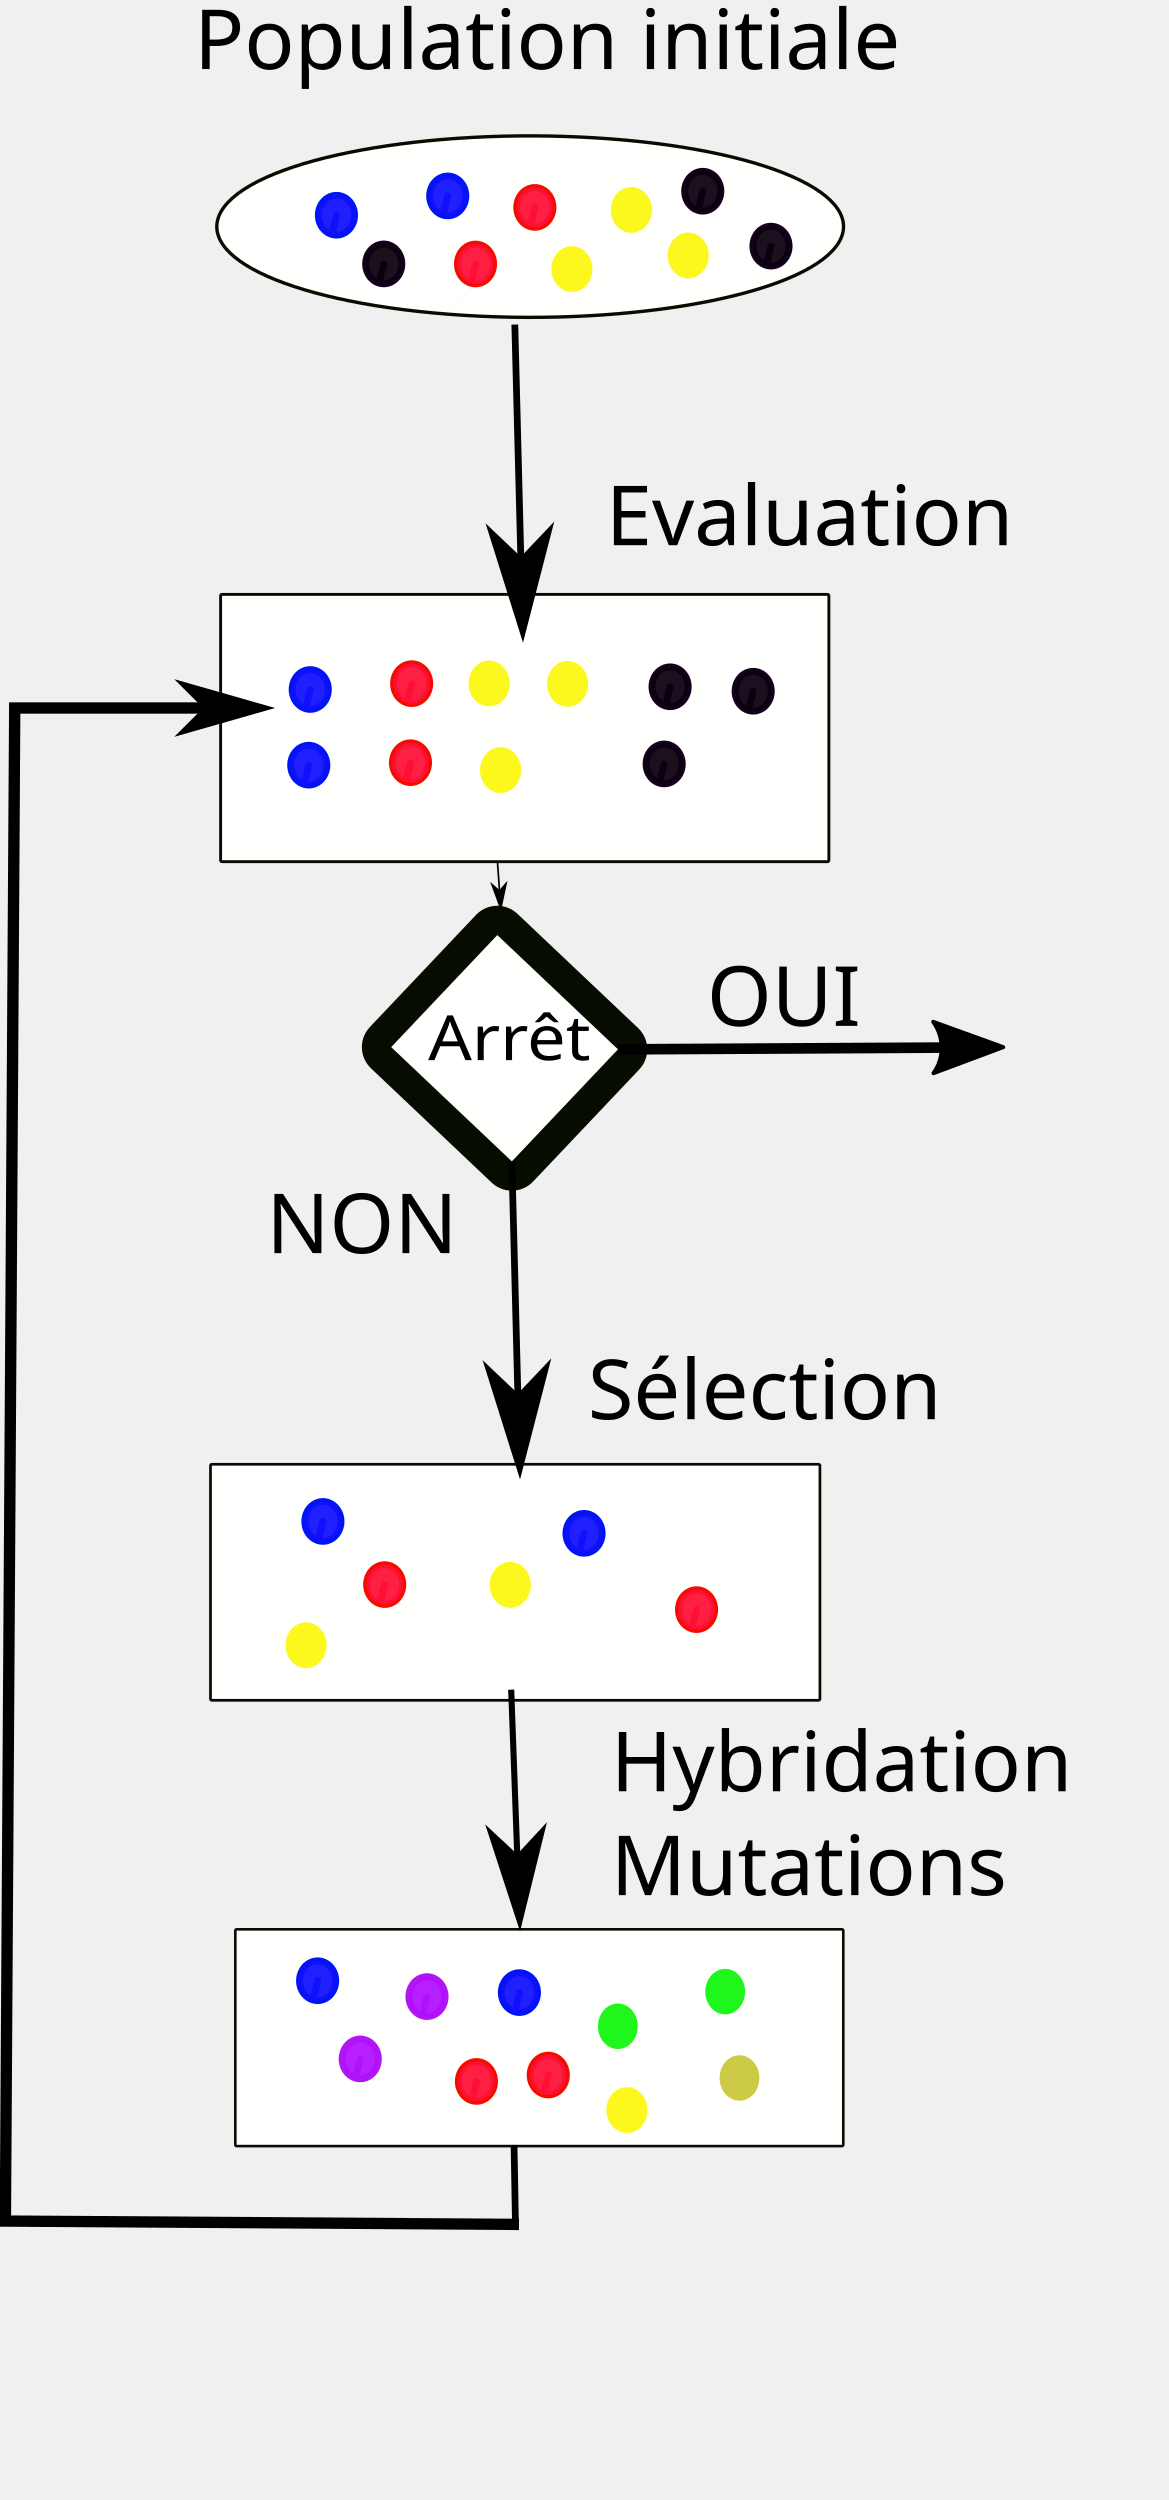
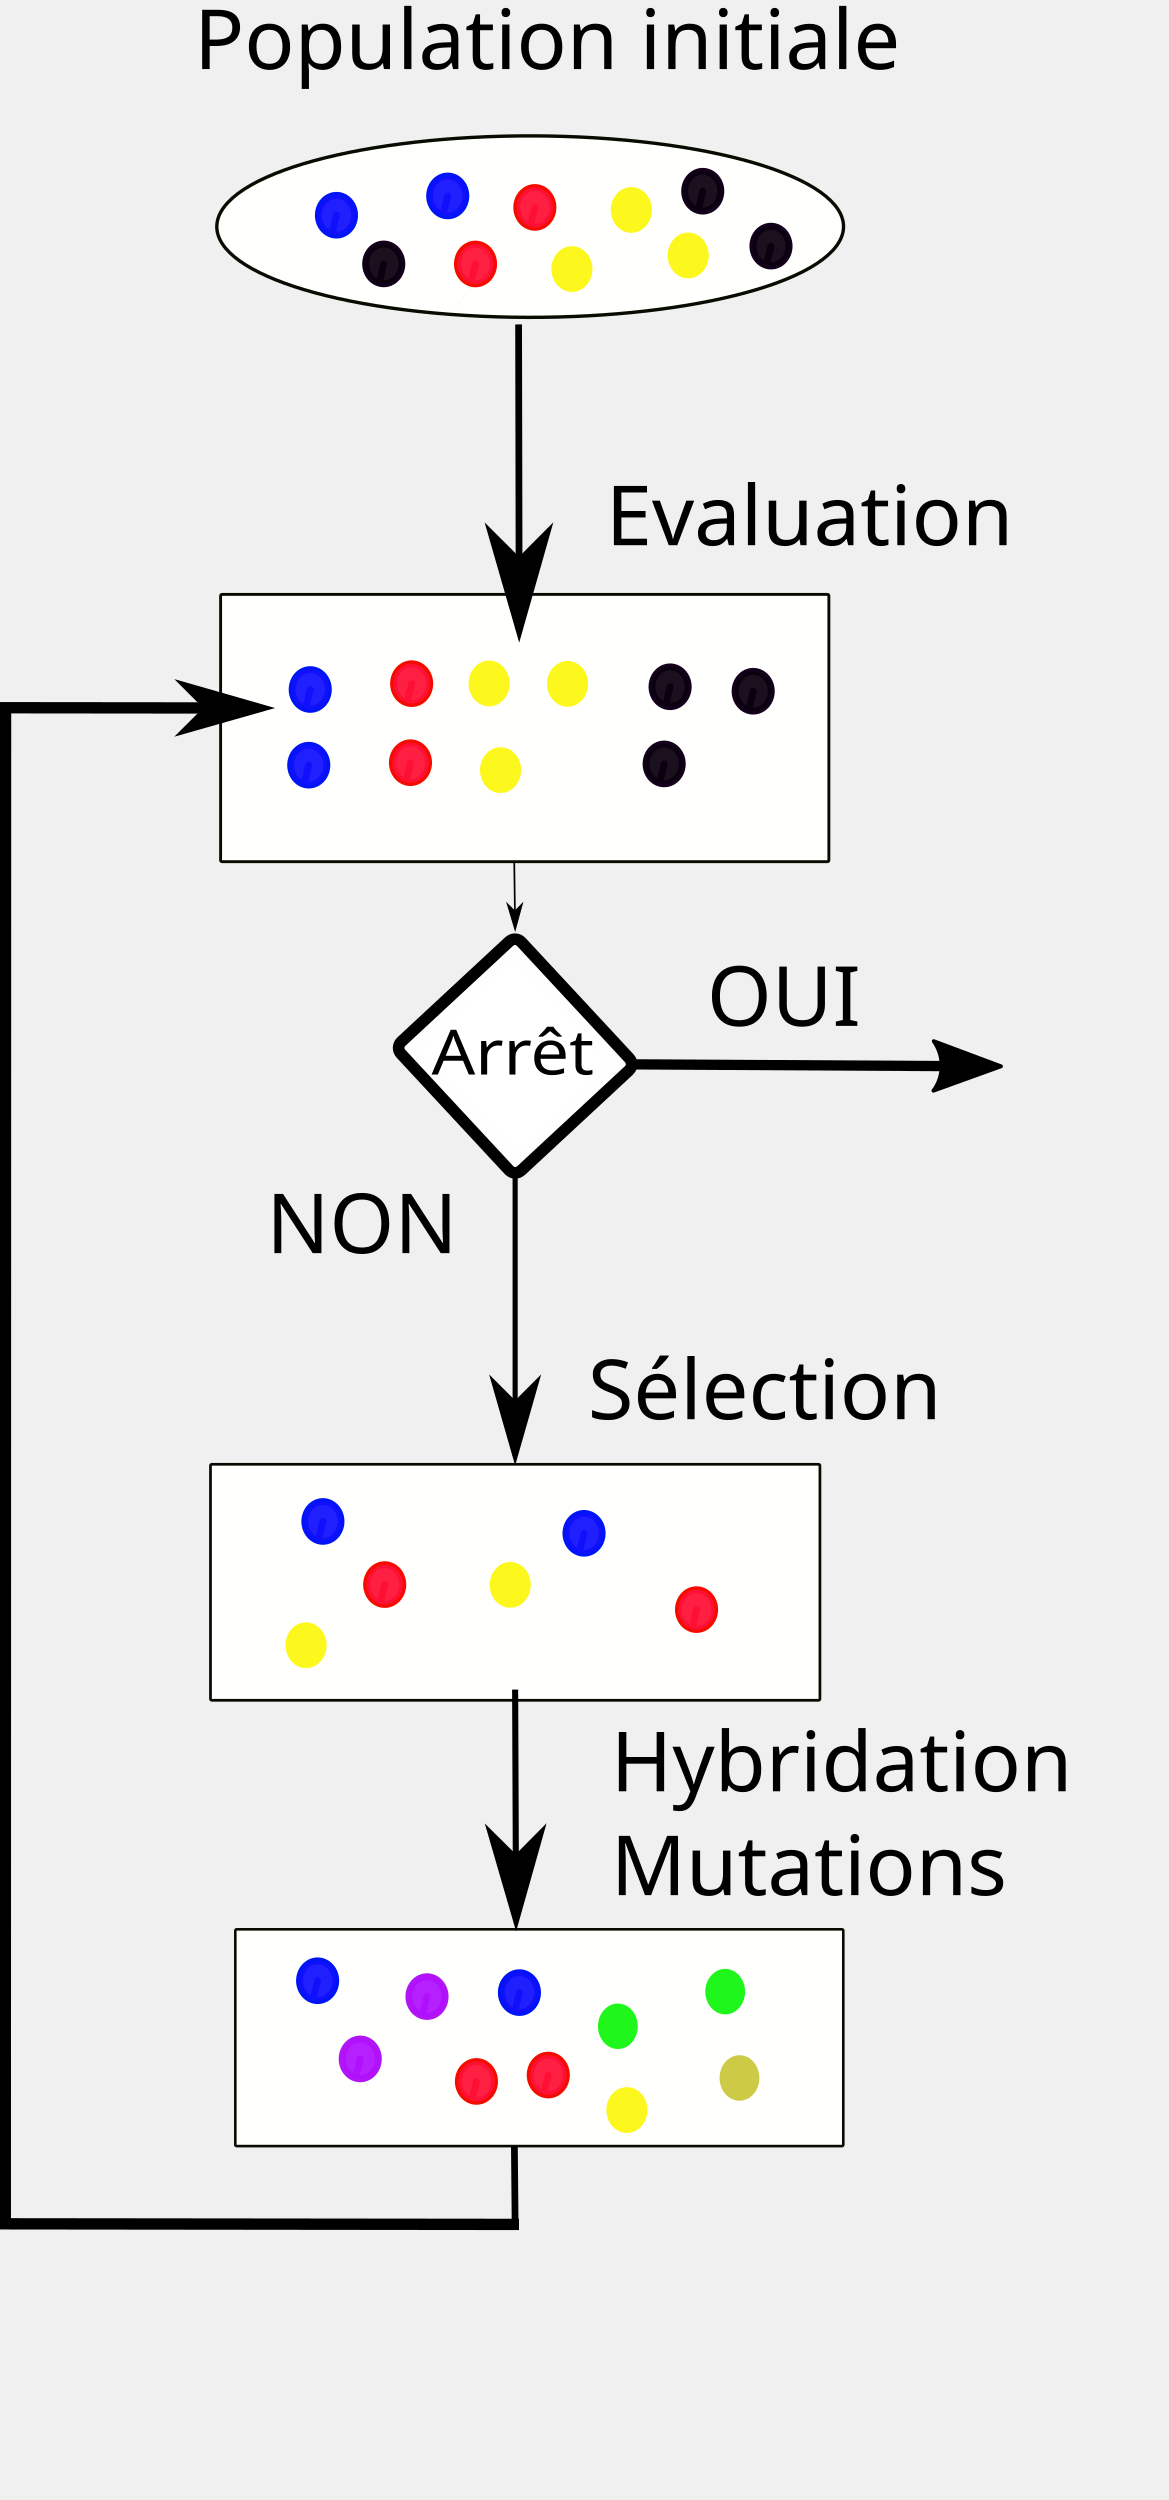
<svg xmlns="http://www.w3.org/2000/svg" width="148.815mm" height="318.435mm" viewBox="0 0 148.815 318.435" version="1.1" id="svg8">
  <defs id="defs2">
+     <marker style="overflow:visible;" id="marker10752" refX="0.0" refY="0.0" orient="auto">
+       <path transform="scale(0.8) rotate(180) translate(12.5,0)" style="fill-rule:evenodd;stroke:#000000;stroke-width:1pt;stroke-opacity:1;fill:#000000;fill-opacity:1" d="M 0.0,0.0 L 5.0,-5.0 L -12.5,0.0 L 5.0,5.0 L 0.0,0.0 z " id="path10750" />
+     </marker>
+     <marker style="overflow:visible;" id="marker10370" refX="0.0" refY="0.0" orient="auto">
+       <path transform="scale(0.8) rotate(180) translate(12.5,0)" style="fill-rule:evenodd;stroke:#000000;stroke-width:1pt;stroke-opacity:1;fill:#000000;fill-opacity:1" d="M 0.0,0.0 L 5.0,-5.0 L -12.5,0.0 L 5.0,5.0 L 0.0,0.0 z " id="path10368" />
+     </marker>
    <marker orient="auto" refY="0.0" refX="0.0" id="marker6698" style="overflow:visible;">
      <path id="path6696" d="M 0.0,0.0 L 5.0,-5.0 L -12.5,0.0 L 5.0,5.0 L 0.0,0.0 z " style="fill-rule:evenodd;stroke:#000000;stroke-width:1pt;stroke-opacity:1;fill:#000000;fill-opacity:1" transform="scale(0.8) rotate(180) translate(12.5,0)" />
    </marker>
    <marker orient="auto" refY="0.0" refX="0.0" id="marker5648" style="overflow:visible;">
      <path id="path5646" style="fill-rule:evenodd;stroke-width:0.625;stroke-linejoin:round;stroke:#000000;stroke-opacity:1;fill:#000000;fill-opacity:1" d="M 8.719,4.034 L -2.207,0.016 L 8.719,-4.002 C 6.973,-1.63 6.983,1.616 8.719,4.034 z " transform="scale(1.1) rotate(180) translate(1,0)" />
    </marker>
    <marker orient="auto" refY="0.0" refX="0.0" id="marker5446" style="overflow:visible;">
      <path id="path5444" d="M 0.0,0.0 L 5.0,-5.0 L -12.5,0.0 L 5.0,5.0 L 0.0,0.0 z " style="fill-rule:evenodd;stroke:#000000;stroke-width:1pt;stroke-opacity:1;fill:#000000;fill-opacity:1" transform="scale(0.8) rotate(180) translate(12.5,0)" />
    </marker>
    <marker orient="auto" refY="0.0" refX="0.0" id="marker5382" style="overflow:visible;">
      <path id="path5380" style="fill-rule:evenodd;stroke-width:0.625;stroke-linejoin:round;stroke:#000000;stroke-opacity:1;fill:#000000;fill-opacity:1" d="M 8.719,4.034 L -2.207,0.016 L 8.719,-4.002 C 6.973,-1.63 6.983,1.616 8.719,4.034 z " transform="scale(0.6) rotate(180) translate(0,0)" />
    </marker>
    <marker orient="auto" refY="0.0" refX="0.0" id="marker5330" style="overflow:visible;">
      <path id="path5328" style="fill-rule:evenodd;stroke-width:0.625;stroke-linejoin:round;stroke:#000000;stroke-opacity:1;fill:#000000;fill-opacity:1" d="M 8.719,4.034 L -2.207,0.016 L 8.719,-4.002 C 6.973,-1.63 6.983,1.616 8.719,4.034 z " transform="scale(1.1) rotate(180) translate(1,0)" />
    </marker>
    <marker orient="auto" refY="0" refX="0" id="Arrow2Mend" style="overflow:visible">
      <path id="path4562" style="fill:#000000;fill-opacity:1;fill-rule:evenodd;stroke:#000000;stroke-width:0.625;stroke-linejoin:round;stroke-opacity:1" d="M 8.719,4.034 -2.207,0.016 8.719,-4.002 c -1.745,2.372 -1.735,5.617 -6e-7,8.035 z" transform="scale(-0.6)" />
    </marker>
    <marker orient="auto" refY="0" refX="0" id="marker4891" style="overflow:visible">
      <path id="path4889" style="fill:#000000;fill-opacity:1;fill-rule:evenodd;stroke:#000000;stroke-width:0.625;stroke-linejoin:round;stroke-opacity:1" d="M 8.719,4.034 -2.207,0.016 8.719,-4.002 c -1.745,2.372 -1.735,5.617 -6e-7,8.035 z" transform="matrix(-1.1,0,0,-1.1,-1.1,0)" />
    </marker>
    <marker orient="auto" refY="0" refX="0" id="Arrow1Mend" style="overflow:visible">
      <path id="path4544" d="M 0,0 5,-5 -12.5,0 5,5 Z" style="fill:#000000;fill-opacity:1;fill-rule:evenodd;stroke:#000000;stroke-width:1pt;stroke-opacity:1" transform="matrix(-0.4,0,0,-0.4,-4,0)" />
    </marker>
    <marker orient="auto" refY="0" refX="0" id="Arrow2Lend" style="overflow:visible">
      <path id="path4556" style="fill:#000000;fill-opacity:1;fill-rule:evenodd;stroke:#000000;stroke-width:0.625;stroke-linejoin:round;stroke-opacity:1" d="M 8.719,4.034 -2.207,0.016 8.719,-4.002 c -1.745,2.372 -1.735,5.617 -6e-7,8.035 z" transform="matrix(-1.1,0,0,-1.1,-1.1,0)" />
    </marker>
    <marker orient="auto" refY="0" refX="0" id="Arrow1Lend" style="overflow:visible">
      <path id="path4538" d="M 0,0 5,-5 -12.5,0 5,5 Z" style="fill:#000000;fill-opacity:1;fill-rule:evenodd;stroke:#000000;stroke-width:1pt;stroke-opacity:1" transform="matrix(-0.8,0,0,-0.8,-10,0)" />
    </marker>
  </defs>
  <g id="layer1" transform="translate(-3.907984,9.300144)">
+     <rect style="opacity:1;fill:#ffffff;fill-opacity:0.995;stroke:#000000;stroke-width:2.969;stroke-linejoin:round;stroke-miterlimit:4;stroke-dasharray:none;stroke-dashoffset:0;stroke-opacity:1;paint-order:stroke fill markers" id="rect9501" width="20.926" height="19.433" x="128.596" y="24.543" ry="0.335" transform="rotate(47.11877)" />
    <rect style="opacity:1;fill:#fffffe;fill-opacity:1;stroke:#070c00;stroke-width:0.739;stroke-linejoin:round;stroke-miterlimit:4;stroke-dasharray:none;stroke-dashoffset:0;stroke-opacity:1;paint-order:stroke fill markers" id="rect4485" width="77.107" height="33.675" x="32.193" y="66.594" />
    <path style="opacity:1;fill:#fffffe;fill-opacity:1;stroke:#070c00;stroke-width:0.865;stroke-linejoin:round;stroke-miterlimit:4;stroke-dasharray:none;stroke-dashoffset:0;stroke-opacity:1;paint-order:stroke fill markers" id="path4491" d="M 61.166,30.518 A 39.688,11.339 0 0 1 33.102,16.631 39.688,11.339 0 0 1 81.708,8.612 39.688,11.339 0 0 1 109.773,22.5 39.688,11.339 0 0 1 61.169,30.519 L 71.438,19.565 Z" />
-     <path style="fill:none;fill-rule:evenodd;stroke:#000000;stroke-width:0.218px;stroke-linecap:butt;stroke-linejoin:miter;stroke-opacity:1;marker-end:url(#marker5446)" d="m 67.271,100.472 0.418,5.917" id="path4495" />
-     <rect style="opacity:1;fill:#fffffe;fill-opacity:1;stroke:#070c00;stroke-width:7.465;stroke-linejoin:round;stroke-miterlimit:4;stroke-dasharray:none;stroke-dashoffset:0;stroke-opacity:1;paint-order:stroke fill markers" id="rect4499" width="19.655" height="21.167" x="-53.139" y="124.332" transform="rotate(-46.55849)" />
+     <path style="fill:none;fill-rule:evenodd;stroke:#000000;stroke-width:0.218px;stroke-linecap:butt;stroke-linejoin:miter;stroke-opacity:1;marker-end:url(#marker10370)" d="m 69.412,100.601 0.111,8.403" id="path4495" />
    <text xml:space="preserve" style="font-style:normal;font-weight:normal;font-size:10.583px;line-height:125%;font-family:Sans;-inkscape-font-specification:Sans;letter-spacing:0px;word-spacing:0px;fill:#000000;fill-opacity:1;stroke:none;stroke-width:0.265px;stroke-linecap:butt;stroke-linejoin:miter;stroke-opacity:1" x="28.629" y="-0.503" id="text4505">
      <tspan id="tspan4503" x="28.629" y="-0.503" style="stroke-width:0.265px">Population initiale</tspan>
    </text>
    <text xml:space="preserve" style="font-style:normal;font-weight:normal;font-size:10.583px;line-height:125%;font-family:Sans;-inkscape-font-specification:Sans;letter-spacing:0px;word-spacing:0px;fill:#000000;fill-opacity:1;stroke:none;stroke-width:0.265px;stroke-linecap:butt;stroke-linejoin:miter;stroke-opacity:1" x="81.069" y="60.145" id="text4509">
      <tspan id="tspan4507" x="81.069" y="60.145" style="stroke-width:0.265px">Evaluation</tspan>
    </text>
    <text xml:space="preserve" style="font-style:normal;font-weight:normal;font-size:10.583px;line-height:125%;font-family:Sans;-inkscape-font-specification:Sans;letter-spacing:0px;word-spacing:0px;fill:#000000;fill-opacity:1;stroke:none;stroke-width:0.265px;stroke-linecap:butt;stroke-linejoin:miter;stroke-opacity:1" x="78.778" y="171.469" id="text4513">
      <tspan id="tspan4511" x="78.778" y="171.469" style="stroke-width:0.265px">Sélection</tspan>
    </text>
    <text xml:space="preserve" style="font-style:normal;font-weight:normal;font-size:10.583px;line-height:125%;font-family:Sans;-inkscape-font-specification:Sans;letter-spacing:0px;word-spacing:0px;fill:#000000;fill-opacity:1;stroke:none;stroke-width:0.265px;stroke-linecap:butt;stroke-linejoin:miter;stroke-opacity:1" x="81.705" y="218.862" id="text4517">
      <tspan id="tspan4515" x="81.705" y="218.862" style="stroke-width:0.265px">Hybridation</tspan>
      <tspan x="81.705" y="232.091" style="stroke-width:0.265px" id="tspan4519">Mutations</tspan>
    </text>
-     <text xml:space="preserve" style="font-style:normal;font-weight:normal;font-size:8.332px;line-height:125%;font-family:Sans;-inkscape-font-specification:Sans;letter-spacing:0px;word-spacing:0px;fill:#000000;fill-opacity:1;stroke:none;stroke-width:0.208px;stroke-linecap:butt;stroke-linejoin:miter;stroke-opacity:1" x="55.812" y="131.66" id="text4523" transform="scale(1.047152,0.9549711)">
-       <tspan id="tspan4521" x="55.812" y="131.66" style="stroke-width:0.208px">Arrêt</tspan>
+     <text xml:space="preserve" style="font-style:normal;font-weight:normal;font-size:8.332px;line-height:125%;font-family:Sans;-inkscape-font-specification:Sans;letter-spacing:0px;word-spacing:0px;fill:#000000;fill-opacity:1;stroke:none;stroke-width:0.208px;stroke-linecap:butt;stroke-linejoin:miter;stroke-opacity:1" x="56.227" y="133.584" id="text4523" transform="scale(1.047152,0.9549711)">
+       <tspan id="tspan4521" x="56.227" y="133.584" style="stroke-width:0.208px">Arrêt</tspan>
    </text>
    <text xml:space="preserve" style="font-style:normal;font-weight:normal;font-size:10.583px;line-height:125%;font-family:Sans;-inkscape-font-specification:Sans;letter-spacing:0px;word-spacing:0px;fill:#000000;fill-opacity:1;stroke:none;stroke-width:0.265px;stroke-linecap:butt;stroke-linejoin:miter;stroke-opacity:1" x="93.955" y="121.369" id="text4527">
      <tspan id="tspan4525" x="93.955" y="121.369" style="stroke-width:0.265px">OUI</tspan>
    </text>
    <text xml:space="preserve" style="font-style:normal;font-weight:normal;font-size:10.583px;line-height:125%;font-family:Sans;-inkscape-font-specification:Sans;letter-spacing:0px;word-spacing:0px;fill:#000000;fill-opacity:1;stroke:none;stroke-width:0.265px;stroke-linecap:butt;stroke-linejoin:miter;stroke-opacity:1" x="37.832" y="150.322" id="text4531">
      <tspan id="tspan4529" x="37.832" y="150.322" style="stroke-width:0.265px">NON</tspan>
    </text>
-     <path style="fill:none;fill-rule:evenodd;stroke:#000000;stroke-width:1.445;stroke-linecap:butt;stroke-linejoin:miter;stroke-miterlimit:4;stroke-dasharray:none;stroke-opacity:1;marker-end:url(#Arrow1Mend)" d="M 70.015,274.032 C 4.594,273.607 4.594,273.607 4.594,273.607 L 5.783,80.881 H 36.101" id="path4533" />
-     <path style="fill:none;fill-rule:evenodd;stroke:#000000;stroke-width:1.358;stroke-linecap:butt;stroke-linejoin:miter;stroke-miterlimit:4;stroke-dasharray:none;stroke-opacity:1;marker-end:url(#Arrow2Mend)" d="m 82.619,124.359 c 47.274,-0.258 47.274,-0.258 47.274,-0.258" id="path4887" />
+     <path style="fill:none;fill-rule:evenodd;stroke:#000000;stroke-width:1.445;stroke-linecap:butt;stroke-linejoin:miter;stroke-miterlimit:4;stroke-dasharray:none;stroke-opacity:1;marker-end:url(#Arrow1Mend)" d="M 70.015,274.032 4.583,273.957 4.614,80.847 36.101,80.881" id="path4533" />
+     <path style="fill:none;fill-rule:evenodd;stroke:#000000;stroke-width:1.31;stroke-linecap:butt;stroke-linejoin:miter;stroke-miterlimit:4;stroke-dasharray:none;stroke-opacity:1;marker-end:url(#Arrow2Mend)" d="m 83.763,126.266 45.912,0.257" id="path4887" />
    <path style="opacity:1;fill:#fe1037;fill-opacity:0.936;stroke:#f50c00;stroke-width:0.876;stroke-linejoin:round;stroke-miterlimit:4;stroke-dasharray:none;stroke-dashoffset:0;stroke-opacity:1;paint-order:stroke fill markers" id="path4985" d="m 63.88,26.771 a 2.307,2.533 0 0 1 -1.631,-3.103 2.307,2.533 0 0 1 2.825,-1.791 2.307,2.533 0 0 1 1.631,3.103 2.307,2.533 0 0 1 -2.825,1.792 l 0.597,-2.447 z" />
    <path d="m 83.646,20.259 a 2.617,2.916 0 0 1 -1.851,-3.572 2.617,2.916 0 0 1 3.205,-2.062 2.617,2.916 0 0 1 1.851,3.572 2.617,2.916 0 0 1 -3.205,2.062 l 0.677,-2.817 z" id="path4991" style="opacity:1;fill:#fcf709;fill-opacity:0.918;stroke:#f99c23;stroke-width:0;stroke-linejoin:round;stroke-miterlimit:4;stroke-dasharray:none;stroke-dashoffset:0;stroke-opacity:0.941;paint-order:stroke fill markers" />
    <path d="m 55.746,80.227 a 2.307,2.533 0 0 1 -1.631,-3.103 2.307,2.533 0 0 1 2.825,-1.791 2.307,2.533 0 0 1 1.631,3.103 2.307,2.533 0 0 1 -2.825,1.792 l 0.597,-2.447 z" id="path5002" style="opacity:1;fill:#fe1037;fill-opacity:0.936;stroke:#f50c00;stroke-width:0.876;stroke-linejoin:round;stroke-miterlimit:4;stroke-dasharray:none;stroke-dashoffset:0;stroke-opacity:1;paint-order:stroke fill markers" />
    <path style="opacity:1;fill:#fcf709;fill-opacity:0.918;stroke:#f99c23;stroke-width:0;stroke-linejoin:round;stroke-miterlimit:4;stroke-dasharray:none;stroke-dashoffset:0;stroke-opacity:0.941;paint-order:stroke fill markers" id="path5008" d="m 76.078,27.791 a 2.617,2.916 0 0 1 -1.851,-3.572 2.617,2.916 0 0 1 3.205,-2.062 2.617,2.916 0 0 1 1.851,3.572 2.617,2.916 0 0 1 -3.205,2.062 l 0.677,-2.817 z" />
    <path d="m 66.99,91.611 a 2.617,2.916 0 0 1 -1.851,-3.572 2.617,2.916 0 0 1 3.205,-2.062 2.617,2.916 0 0 1 1.851,3.572 2.617,2.916 0 0 1 -3.205,2.062 l 0.677,-2.817 z" id="path5020" style="opacity:1;fill:#fcf709;fill-opacity:0.918;stroke:#f99c23;stroke-width:0;stroke-linejoin:round;stroke-miterlimit:4;stroke-dasharray:none;stroke-dashoffset:0;stroke-opacity:0.941;paint-order:stroke fill markers" />
    <path style="opacity:1;fill:#fcf709;fill-opacity:0.918;stroke:#f99c23;stroke-width:0;stroke-linejoin:round;stroke-miterlimit:4;stroke-dasharray:none;stroke-dashoffset:0;stroke-opacity:0.941;paint-order:stroke fill markers" id="path5056" d="M 75.529,80.624 A 2.617,2.916 0 0 1 73.678,77.053 2.617,2.916 0 0 1 76.883,74.99 2.617,2.916 0 0 1 78.734,78.562 2.617,2.916 0 0 1 75.529,80.625 l 0.677,-2.817 z" />
    <path style="opacity:1;fill:#fe1037;fill-opacity:0.936;stroke:#f50c00;stroke-width:0.876;stroke-linejoin:round;stroke-miterlimit:4;stroke-dasharray:none;stroke-dashoffset:0;stroke-opacity:1;paint-order:stroke fill markers" id="path5062" d="m 55.595,90.296 a 2.307,2.533 0 0 1 -1.631,-3.103 2.307,2.533 0 0 1 2.825,-1.791 2.307,2.533 0 0 1 1.631,3.103 2.307,2.533 0 0 1 -2.825,1.792 l 0.597,-2.447 z" />
    <path d="m 65.533,80.572 a 2.617,2.916 0 0 1 -1.851,-3.572 2.617,2.916 0 0 1 3.205,-2.062 2.617,2.916 0 0 1 1.851,3.572 2.617,2.916 0 0 1 -3.205,2.062 l 0.677,-2.817 z" id="path5068" style="opacity:1;fill:#fcf709;fill-opacity:0.918;stroke:#f99c23;stroke-width:0;stroke-linejoin:round;stroke-miterlimit:4;stroke-dasharray:none;stroke-dashoffset:0;stroke-opacity:0.941;paint-order:stroke fill markers" />
    <path d="m 71.437,19.565 a 2.307,2.533 0 0 1 -1.631,-3.103 2.307,2.533 0 0 1 2.825,-1.791 2.307,2.533 0 0 1 1.631,3.103 2.307,2.533 0 0 1 -2.825,1.792 l 0.597,-2.447 z" id="path5074" style="opacity:1;fill:#fe1037;fill-opacity:0.936;stroke:#f50c00;stroke-width:0.876;stroke-linejoin:round;stroke-miterlimit:4;stroke-dasharray:none;stroke-dashoffset:0;stroke-opacity:1;paint-order:stroke fill markers" />
    <path d="m 60.341,18.102 a 2.307,2.533 0 0 1 -1.631,-3.103 2.307,2.533 0 0 1 2.825,-1.791 2.307,2.533 0 0 1 1.631,3.103 2.307,2.533 0 0 1 -2.825,1.792 l 0.597,-2.447 z" id="path4987" style="opacity:1;fill:#1210fe;fill-opacity:0.936;stroke:#0014f5;stroke-width:0.876;stroke-linejoin:round;stroke-miterlimit:4;stroke-dasharray:none;stroke-dashoffset:0;stroke-opacity:1;paint-order:stroke fill markers" />
    <path style="opacity:1;fill:#1210fe;fill-opacity:0.936;stroke:#0014f5;stroke-width:0.876;stroke-linejoin:round;stroke-miterlimit:4;stroke-dasharray:none;stroke-dashoffset:0;stroke-opacity:1;paint-order:stroke fill markers" id="path4989" d="m 46.167,20.559 a 2.307,2.533 0 0 1 -1.631,-3.103 2.307,2.533 0 0 1 2.825,-1.791 2.307,2.533 0 0 1 1.631,3.103 2.307,2.533 0 0 1 -2.825,1.792 l 0.597,-2.447 z" />
    <g id="g117" transform="translate(-1.527516,48.29095)">
      <rect style="opacity:1;fill:#fffffe;fill-opacity:1;stroke:#070c00;stroke-width:0.695;stroke-linejoin:round;stroke-miterlimit:4;stroke-dasharray:none;stroke-dashoffset:0;stroke-opacity:1;paint-order:stroke fill markers" id="rect4487" width="77.277" height="29.712" x="32.421" y="129.094" />
      <path d="m 53.839,146.692 a 2.307,2.533 0 0 1 -1.631,-3.103 2.307,2.533 0 0 1 2.825,-1.791 2.307,2.533 0 0 1 1.631,3.103 2.307,2.533 0 0 1 -2.825,1.792 l 0.597,-2.447 z" id="path5014" style="opacity:1;fill:#fe1037;fill-opacity:0.936;stroke:#f50c00;stroke-width:0.876;stroke-linejoin:round;stroke-miterlimit:4;stroke-dasharray:none;stroke-dashoffset:0;stroke-opacity:1;paint-order:stroke fill markers" />
      <path d="m 43.746,154.786 a 2.617,2.916 0 0 1 -1.851,-3.572 2.617,2.916 0 0 1 3.205,-2.062 2.617,2.916 0 0 1 1.851,3.572 2.617,2.916 0 0 1 -3.205,2.062 l 0.677,-2.817 z" id="path5032" style="opacity:1;fill:#fcf709;fill-opacity:0.918;stroke:#f99c23;stroke-width:0;stroke-linejoin:round;stroke-miterlimit:4;stroke-dasharray:none;stroke-dashoffset:0;stroke-opacity:0.941;paint-order:stroke fill markers" />
      <path style="opacity:1;fill:#fcf709;fill-opacity:0.918;stroke:#f99c23;stroke-width:0;stroke-linejoin:round;stroke-miterlimit:4;stroke-dasharray:none;stroke-dashoffset:0;stroke-opacity:0.941;paint-order:stroke fill markers" id="path5044" d="m 69.75,147.095 a 2.617,2.916 0 0 1 -1.851,-3.572 2.617,2.916 0 0 1 3.205,-2.062 2.617,2.916 0 0 1 1.851,3.572 2.617,2.916 0 0 1 -3.205,2.062 l 0.677,-2.817 z" />
      <path style="opacity:1;fill:#fe1037;fill-opacity:0.936;stroke:#f50c00;stroke-width:0.876;stroke-linejoin:round;stroke-miterlimit:4;stroke-dasharray:none;stroke-dashoffset:0;stroke-opacity:1;paint-order:stroke fill markers" id="path5050" d="m 93.561,149.88 a 2.307,2.533 0 0 1 -1.631,-3.103 2.307,2.533 0 0 1 2.825,-1.791 2.307,2.533 0 0 1 1.631,3.103 2.307,2.533 0 0 1 -2.825,1.792 l 0.597,-2.447 z" />
      <path d="m 79.231,140.161 a 2.307,2.533 0 0 1 -1.631,-3.103 2.307,2.533 0 0 1 2.825,-1.791 2.307,2.533 0 0 1 1.631,3.103 2.307,2.533 0 0 1 -2.825,1.792 l 0.597,-2.447 z" id="path5004" style="opacity:1;fill:#1210fe;fill-opacity:0.936;stroke:#0014f5;stroke-width:0.876;stroke-linejoin:round;stroke-miterlimit:4;stroke-dasharray:none;stroke-dashoffset:0;stroke-opacity:1;paint-order:stroke fill markers" />
      <path style="opacity:1;fill:#1210fe;fill-opacity:0.936;stroke:#0014f5;stroke-width:0.876;stroke-linejoin:round;stroke-miterlimit:4;stroke-dasharray:none;stroke-dashoffset:0;stroke-opacity:1;paint-order:stroke fill markers" id="path5006" d="m 45.97,138.649 a 2.307,2.533 0 0 1 -1.631,-3.103 2.307,2.533 0 0 1 2.825,-1.791 2.307,2.533 0 0 1 1.631,3.103 2.307,2.533 0 0 1 -2.825,1.792 l 0.597,-2.447 z" />
    </g>
    <path style="opacity:1;fill:#1210fe;fill-opacity:0.936;stroke:#0014f5;stroke-width:0.876;stroke-linejoin:round;stroke-miterlimit:4;stroke-dasharray:none;stroke-dashoffset:0;stroke-opacity:1;paint-order:stroke fill markers" id="path5076" d="m 42.639,90.609 a 2.307,2.533 0 0 1 -1.631,-3.103 2.307,2.533 0 0 1 2.825,-1.791 2.307,2.533 0 0 1 1.631,3.103 2.307,2.533 0 0 1 -2.825,1.792 l 0.597,-2.447 z" />
    <path d="m 42.828,80.97 a 2.307,2.533 0 0 1 -1.631,-3.103 2.307,2.533 0 0 1 2.825,-1.791 2.307,2.533 0 0 1 1.631,3.103 2.307,2.533 0 0 1 -2.825,1.792 l 0.597,-2.447 z" id="path5078" style="opacity:1;fill:#1210fe;fill-opacity:0.936;stroke:#0014f5;stroke-width:0.876;stroke-linejoin:round;stroke-miterlimit:4;stroke-dasharray:none;stroke-dashoffset:0;stroke-opacity:1;paint-order:stroke fill markers" />
    <path style="opacity:1;fill:#fcf709;fill-opacity:0.918;stroke:#f99c23;stroke-width:0;stroke-linejoin:round;stroke-miterlimit:4;stroke-dasharray:none;stroke-dashoffset:0;stroke-opacity:0.941;paint-order:stroke fill markers" id="path5080" d="m 90.891,26.053 a 2.617,2.916 0 0 1 -1.851,-3.572 2.617,2.916 0 0 1 3.205,-2.062 2.617,2.916 0 0 1 1.851,3.572 2.617,2.916 0 0 1 -3.205,2.062 l 0.677,-2.817 z" />
    <path d="m 101.516,24.495 a 2.307,2.533 0 0 1 -1.631,-3.103 2.307,2.533 0 0 1 2.825,-1.791 2.307,2.533 0 0 1 1.631,3.103 2.307,2.533 0 0 1 -2.825,1.792 l 0.597,-2.447 z" id="path5314" style="opacity:1;fill:#0b010f;fill-opacity:0.936;stroke:#13011b;stroke-width:0.876;stroke-linejoin:round;stroke-miterlimit:4;stroke-dasharray:none;stroke-dashoffset:0;stroke-opacity:1;paint-order:stroke fill markers" />
    <path d="m 52.19,26.762 a 2.307,2.533 0 0 1 -1.631,-3.103 2.307,2.533 0 0 1 2.825,-1.791 2.307,2.533 0 0 1 1.631,3.103 2.307,2.533 0 0 1 -2.825,1.792 l 0.597,-2.447 z" id="path5316" style="opacity:1;fill:#0b010f;fill-opacity:0.936;stroke:#13011b;stroke-width:0.876;stroke-linejoin:round;stroke-miterlimit:4;stroke-dasharray:none;stroke-dashoffset:0;stroke-opacity:1;paint-order:stroke fill markers" />
    <path style="opacity:1;fill:#0b010f;fill-opacity:0.936;stroke:#13011b;stroke-width:0.876;stroke-linejoin:round;stroke-miterlimit:4;stroke-dasharray:none;stroke-dashoffset:0;stroke-opacity:1;paint-order:stroke fill markers" id="path5318" d="m 92.823,17.502 a 2.307,2.533 0 0 1 -1.631,-3.103 2.307,2.533 0 0 1 2.825,-1.791 2.307,2.533 0 0 1 1.631,3.103 2.307,2.533 0 0 1 -2.825,1.792 l 0.597,-2.447 z" />
    <path style="opacity:1;fill:#0b010f;fill-opacity:0.936;stroke:#13011b;stroke-width:0.876;stroke-linejoin:round;stroke-miterlimit:4;stroke-dasharray:none;stroke-dashoffset:0;stroke-opacity:1;paint-order:stroke fill markers" id="path5320" d="m 88.665,80.624 a 2.307,2.533 0 0 1 -1.631,-3.103 2.307,2.533 0 0 1 2.825,-1.791 2.307,2.533 0 0 1 1.631,3.103 2.307,2.533 0 0 1 -2.825,1.792 l 0.597,-2.447 z" />
    <path d="m 87.909,90.451 a 2.307,2.533 0 0 1 -1.631,-3.103 2.307,2.533 0 0 1 2.825,-1.791 2.307,2.533 0 0 1 1.631,3.103 2.307,2.533 0 0 1 -2.825,1.792 l 0.597,-2.447 z" id="path5322" style="opacity:1;fill:#0b010f;fill-opacity:0.936;stroke:#13011b;stroke-width:0.876;stroke-linejoin:round;stroke-miterlimit:4;stroke-dasharray:none;stroke-dashoffset:0;stroke-opacity:1;paint-order:stroke fill markers" />
    <path style="opacity:1;fill:#0b010f;fill-opacity:0.936;stroke:#13011b;stroke-width:0.876;stroke-linejoin:round;stroke-miterlimit:4;stroke-dasharray:none;stroke-dashoffset:0;stroke-opacity:1;paint-order:stroke fill markers" id="path5324" d="m 99.248,81.191 a 2.307,2.533 0 0 1 -1.631,-3.103 2.307,2.533 0 0 1 2.825,-1.791 2.307,2.533 0 0 1 1.631,3.103 2.307,2.533 0 0 1 -2.825,1.792 l 0.597,-2.447 z" />
    <g id="g108" transform="translate(1.162892,31.14441)">
      <rect y="205.468" x="32.884" height="27.276" width="77.107" id="rect4489" style="opacity:1;fill:#fffffe;fill-opacity:1;stroke:#070c00;stroke-width:0.665;stroke-linejoin:round;stroke-miterlimit:4;stroke-dasharray:none;stroke-dashoffset:0;stroke-opacity:1;paint-order:stroke fill markers" />
      <path d="m 80.79,220.448 a 2.535,2.897 0 0 1 -1.793,-3.548 2.535,2.897 0 0 1 3.105,-2.049 2.535,2.897 0 0 1 1.793,3.548 2.535,2.897 0 0 1 -3.105,2.049 l 0.656,-2.799 z" id="path4993" style="opacity:1;fill:#0cf709;fill-opacity:0.918;stroke:#f99c23;stroke-width:0;stroke-linejoin:round;stroke-miterlimit:4;stroke-dasharray:none;stroke-dashoffset:0;stroke-opacity:0.941;paint-order:stroke fill markers" />
      <path style="opacity:1;fill:#c9c737;fill-opacity:0.918;stroke:#f923ea;stroke-width:0;stroke-linejoin:round;stroke-miterlimit:4;stroke-dasharray:none;stroke-dashoffset:0;stroke-opacity:0.941;paint-order:stroke fill markers" id="path5010" d="m 96.279,227.035 a 2.535,2.897 0 0 1 -1.793,-3.548 2.535,2.897 0 0 1 3.105,-2.049 2.535,2.897 0 0 1 1.793,3.548 2.535,2.897 0 0 1 -3.105,2.049 l 0.656,-2.799 z" />
      <path style="opacity:1;fill:#fe1037;fill-opacity:0.936;stroke:#f50c00;stroke-width:0.876;stroke-linejoin:round;stroke-miterlimit:4;stroke-dasharray:none;stroke-dashoffset:0;stroke-opacity:1;paint-order:stroke fill markers" id="path5026" d="m 71.983,226.309 a 2.307,2.533 0 0 1 -1.631,-3.103 2.307,2.533 0 0 1 2.825,-1.791 2.307,2.533 0 0 1 1.631,3.103 2.307,2.533 0 0 1 -2.825,1.792 l 0.597,-2.447 z" />
      <path d="m 62.836,227.123 a 2.307,2.533 0 0 1 -1.631,-3.103 2.307,2.533 0 0 1 2.825,-1.791 2.307,2.533 0 0 1 1.631,3.103 2.307,2.533 0 0 1 -2.825,1.792 l 0.597,-2.447 z" id="path5038" style="opacity:1;fill:#fe1037;fill-opacity:0.936;stroke:#f50c00;stroke-width:0.876;stroke-linejoin:round;stroke-miterlimit:4;stroke-dasharray:none;stroke-dashoffset:0;stroke-opacity:1;paint-order:stroke fill markers" />
      <path style="opacity:1;fill:#1210fe;fill-opacity:0.936;stroke:#0014f5;stroke-width:0.876;stroke-linejoin:round;stroke-miterlimit:4;stroke-dasharray:none;stroke-dashoffset:0;stroke-opacity:1;paint-order:stroke fill markers" id="path5064" d="m 68.308,215.809 a 2.307,2.533 0 0 1 -1.631,-3.103 2.307,2.533 0 0 1 2.825,-1.791 2.307,2.533 0 0 1 1.631,3.103 2.307,2.533 0 0 1 -2.825,1.792 l 0.597,-2.447 z" />
      <path d="m 42.606,214.297 a 2.307,2.533 0 0 1 -1.631,-3.103 2.307,2.533 0 0 1 2.825,-1.791 2.307,2.533 0 0 1 1.631,3.103 2.307,2.533 0 0 1 -2.825,1.792 l 0.597,-2.447 z" id="path5066" style="opacity:1;fill:#1210fe;fill-opacity:0.936;stroke:#0014f5;stroke-width:0.876;stroke-linejoin:round;stroke-miterlimit:4;stroke-dasharray:none;stroke-dashoffset:0;stroke-opacity:1;paint-order:stroke fill markers" />
      <path style="opacity:1;fill:#0cf709;fill-opacity:0.918;stroke:#f99c23;stroke-width:0;stroke-linejoin:round;stroke-miterlimit:4;stroke-dasharray:none;stroke-dashoffset:0;stroke-opacity:0.941;paint-order:stroke fill markers" id="path5082" d="m 94.461,216.036 a 2.535,2.897 0 0 1 -1.793,-3.548 2.535,2.897 0 0 1 3.105,-2.049 2.535,2.897 0 0 1 1.793,3.548 2.535,2.897 0 0 1 -3.105,2.049 l 0.656,-2.799 z" />
      <path style="opacity:1;fill:#b110fe;fill-opacity:0.936;stroke:#b114f5;stroke-width:0.876;stroke-linejoin:round;stroke-miterlimit:4;stroke-dasharray:none;stroke-dashoffset:0;stroke-opacity:1;paint-order:stroke fill markers" id="path5302" d="m 56.537,216.317 a 2.307,2.533 0 0 1 -1.631,-3.103 2.307,2.533 0 0 1 2.825,-1.791 2.307,2.533 0 0 1 1.631,3.103 2.307,2.533 0 0 1 -2.825,1.792 l 0.597,-2.447 z" />
      <path style="opacity:1;fill:#b110fe;fill-opacity:0.936;stroke:#b114f5;stroke-width:0.876;stroke-linejoin:round;stroke-miterlimit:4;stroke-dasharray:none;stroke-dashoffset:0;stroke-opacity:1;paint-order:stroke fill markers" id="path5310" d="m 48.033,224.255 a 2.307,2.533 0 0 1 -1.631,-3.103 2.307,2.533 0 0 1 2.825,-1.791 2.307,2.533 0 0 1 1.631,3.103 2.307,2.533 0 0 1 -2.825,1.792 l 0.597,-2.447 z" />
      <path style="opacity:1;fill:#fcf709;fill-opacity:0.918;stroke:#f99c23;stroke-width:0;stroke-linejoin:round;stroke-miterlimit:4;stroke-dasharray:none;stroke-dashoffset:0;stroke-opacity:0.941;paint-order:stroke fill markers" id="path5326" d="m 81.921,231.137 a 2.617,2.916 0 0 1 -1.851,-3.572 2.617,2.916 0 0 1 3.205,-2.062 2.617,2.916 0 0 1 1.851,3.572 2.617,2.916 0 0 1 -3.205,2.062 l 0.677,-2.817 z" />
    </g>
-     <path style="fill:none;fill-rule:evenodd;stroke:#000000;stroke-width:0.859;stroke-linecap:butt;stroke-linejoin:miter;stroke-miterlimit:4;stroke-dasharray:none;stroke-opacity:1" d="m 69.385,263.979 0.181,10.068" id="path6334" />
-     <path id="path119" d="m 69.104,138.63 1,38.845" style="fill:none;fill-rule:evenodd;stroke:#000000;stroke-width:0.862px;stroke-linecap:butt;stroke-linejoin:miter;stroke-opacity:1;marker-end:url(#marker5446)" />
-     <path style="fill:none;fill-rule:evenodd;stroke:#000000;stroke-width:0.862px;stroke-linecap:butt;stroke-linejoin:miter;stroke-opacity:1;marker-end:url(#marker5446)" d="m 69.482,32.041 1,38.845" id="path121" />
-     <path style="fill:none;fill-rule:evenodd;stroke:#000000;stroke-width:0.775px;stroke-linecap:butt;stroke-linejoin:miter;stroke-opacity:1;marker-end:url(#marker5446)" d="m 69.021,205.92 1.072,29.287" id="path123" />
+     <path style="fill:none;fill-rule:evenodd;stroke:#000000;stroke-width:0.859;stroke-linecap:butt;stroke-linejoin:miter;stroke-miterlimit:4;stroke-dasharray:none;stroke-opacity:1" d="m 69.428,264.096 0.095,10.069" id="path6334" />
+     <path id="path119" d="m 69.523,139.49 -5e-6,36.612" style="fill:none;fill-rule:evenodd;stroke:#000000;stroke-width:0.653px;stroke-linecap:butt;stroke-linejoin:miter;stroke-opacity:1;marker-end:url(#marker10752)" />
+     <path style="fill:none;fill-rule:evenodd;stroke:#000000;stroke-width:0.862px;stroke-linecap:butt;stroke-linejoin:miter;stroke-opacity:1;marker-end:url(#marker5446)" d="m 69.965,32.024 0.074,38.858" id="path121" />
+     <path style="fill:none;fill-rule:evenodd;stroke:#000000;stroke-width:0.775px;stroke-linecap:butt;stroke-linejoin:miter;stroke-opacity:1;marker-end:url(#marker5446)" d="m 69.523,205.908 0.118,29.306" id="path123" />
  </g>
</svg>
